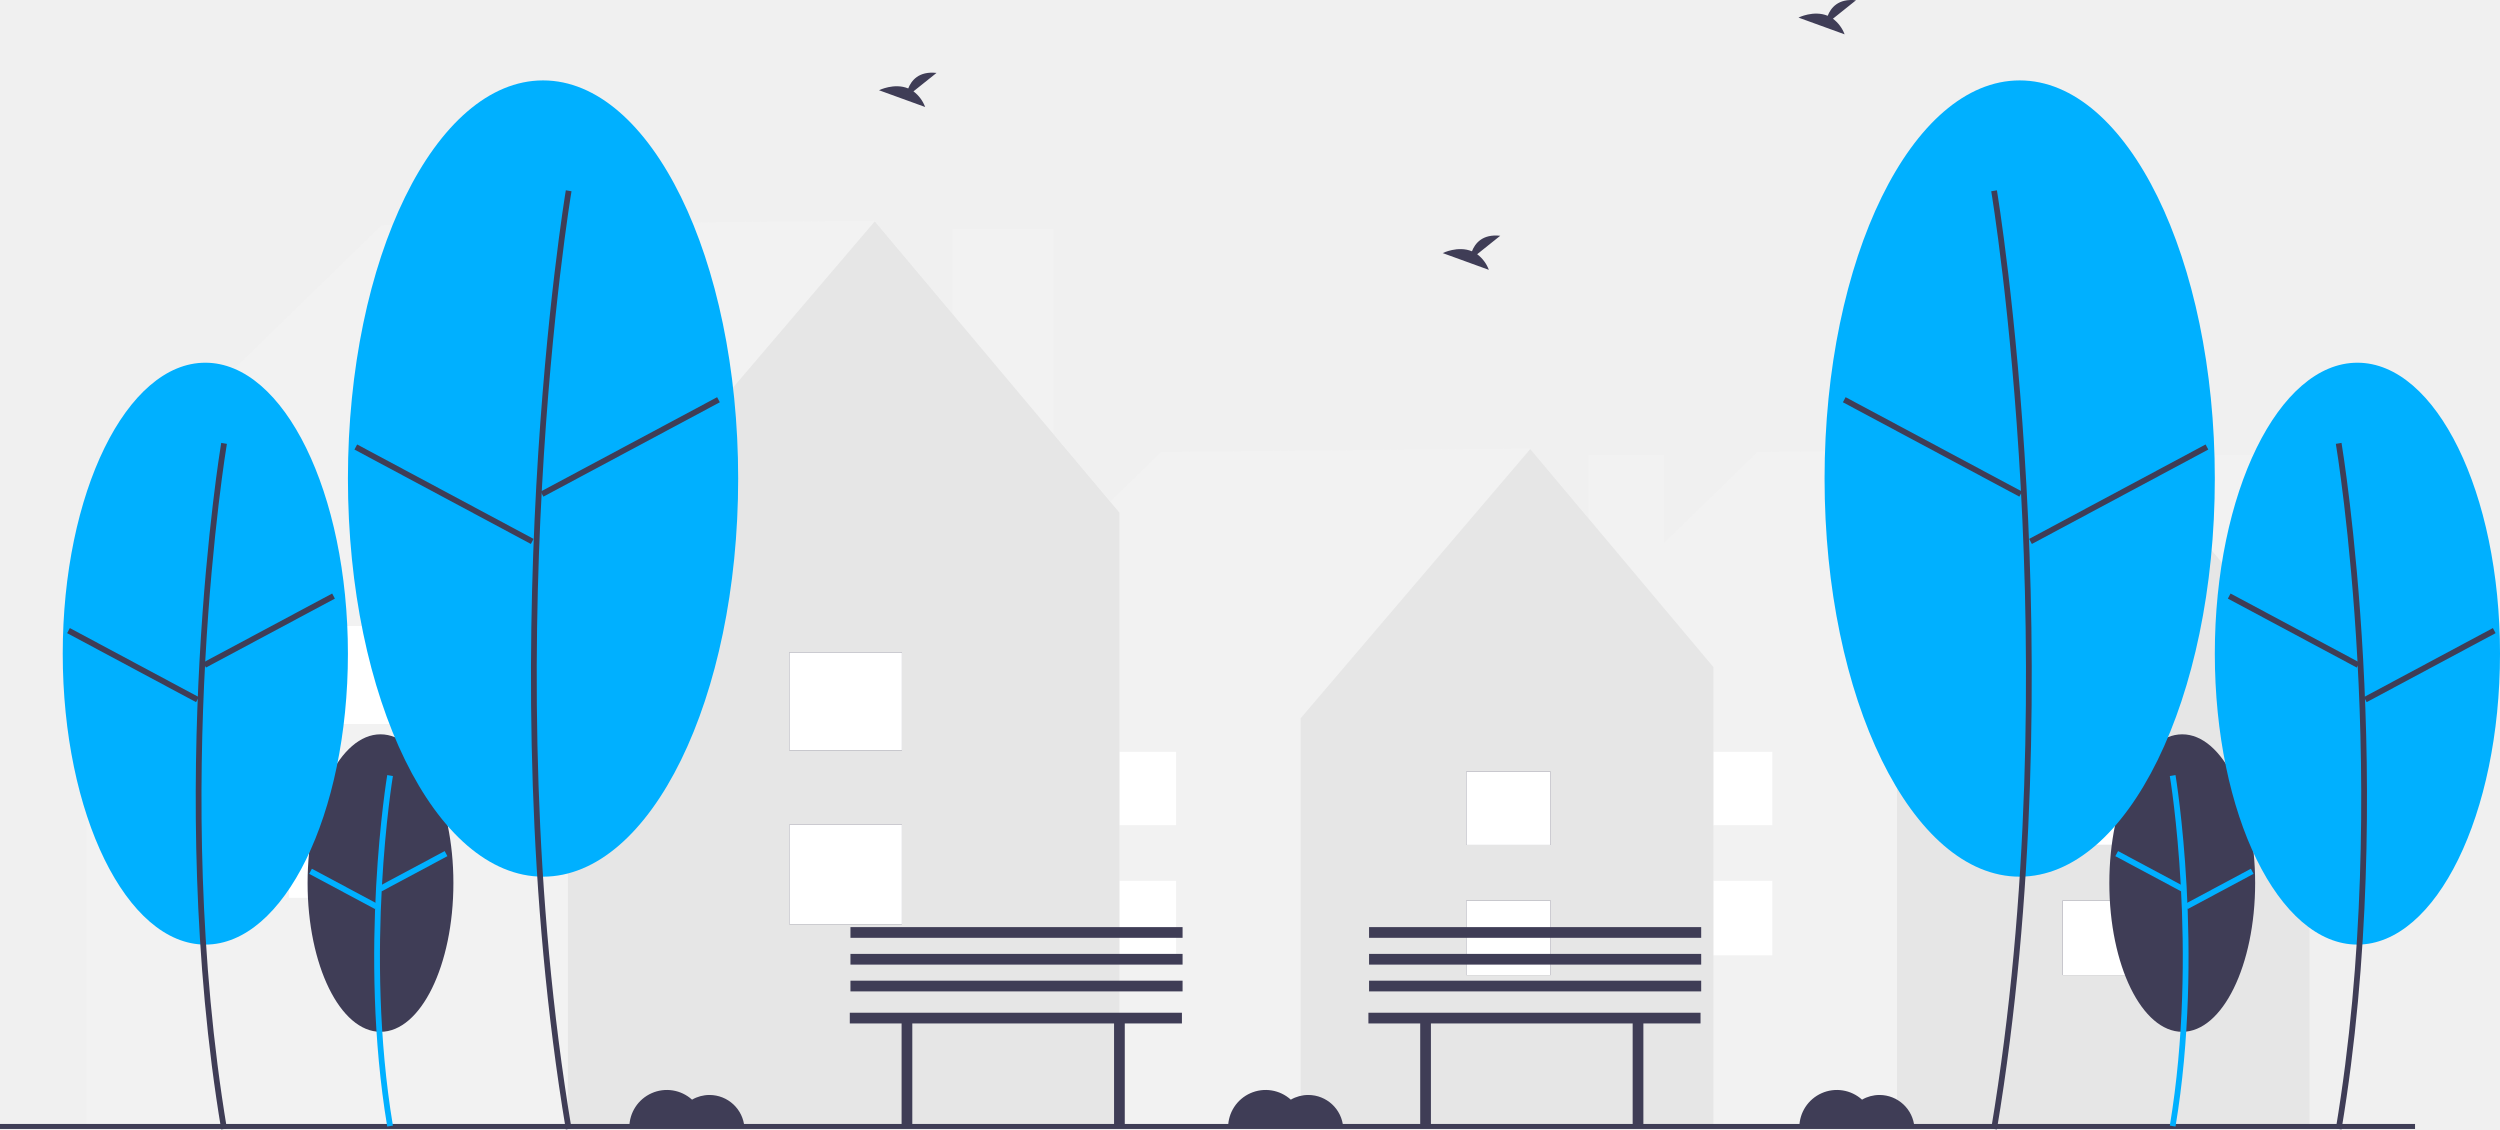
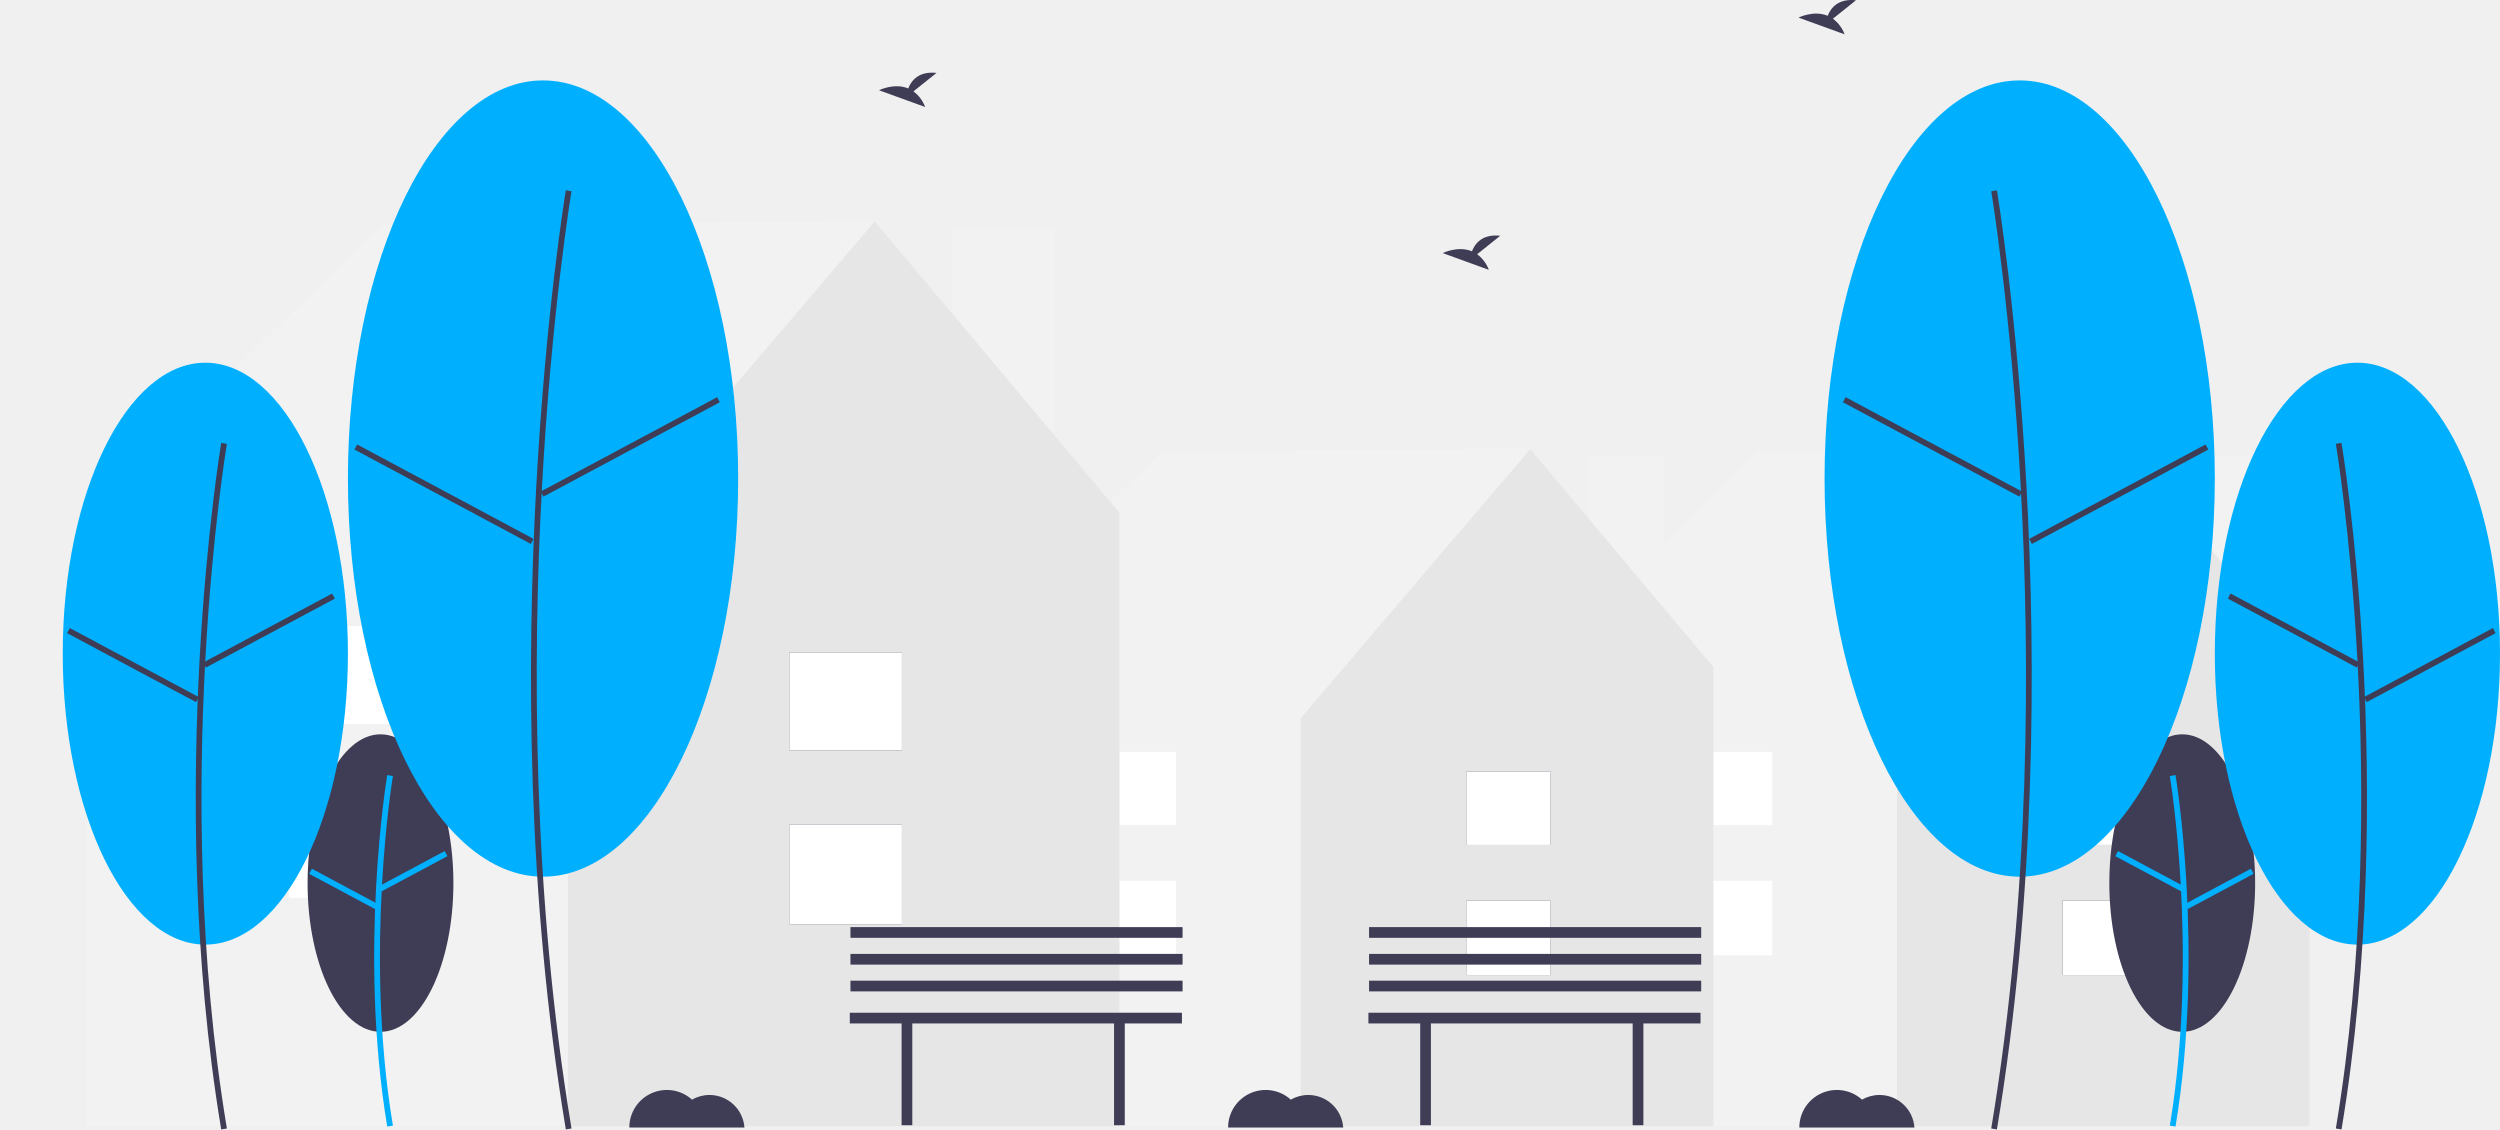
<svg xmlns="http://www.w3.org/2000/svg" id="be3e1a43-0c7b-454d-900a-5620992e061d" data-name="Layer 1" width="997.861" height="450.808" viewBox="0 0 997.861 450.808">
  <rect x="871.992" y="181.558" width="30.159" height="104.398" fill="#f2f2f2" />
  <polygon points="922.068 266.317 848.715 179.052 701.475 180.398 612.156 267.396 613.961 268.556 613.316 268.556 613.316 449.513 921.871 449.513 921.871 268.556 922.068 266.317" fill="#f2f2f2" />
  <polygon points="848.792 179.238 757.154 286.674 757.154 449.513 921.871 449.513 921.871 266.236 848.792 179.238" fill="#e6e6e6" />
  <rect x="823.272" y="359.461" width="33.639" height="29.733" fill="#3f3d56" />
  <rect x="823.272" y="307.996" width="33.639" height="29.262" fill="#3f3d56" />
  <rect x="823.272" y="359.461" width="33.639" height="29.733" fill="#fff" />
  <rect x="823.272" y="307.996" width="33.639" height="29.262" fill="#fff" />
  <rect x="673.777" y="351.571" width="33.639" height="29.733" fill="#fff" />
  <rect x="673.777" y="300.106" width="33.639" height="29.262" fill="#fff" />
  <rect x="633.992" y="181.558" width="30.159" height="104.398" fill="#f2f2f2" />
  <polygon points="684.068 266.317 610.715 179.052 463.475 180.398 374.156 267.396 375.961 268.556 375.316 268.556 375.316 449.513 683.871 449.513 683.871 268.556 684.068 266.317" fill="#f2f2f2" />
  <polygon points="610.792 179.238 519.154 286.674 519.154 449.513 683.871 449.513 683.871 266.236 610.792 179.238" fill="#e6e6e6" />
  <rect x="585.272" y="359.461" width="33.639" height="29.733" fill="#3f3d56" />
  <rect x="585.272" y="307.996" width="33.639" height="29.262" fill="#3f3d56" />
  <rect x="585.272" y="359.461" width="33.639" height="29.733" fill="#fff" />
  <rect x="585.272" y="307.996" width="33.639" height="29.262" fill="#fff" />
  <rect x="435.777" y="351.571" width="33.639" height="29.733" fill="#fff" />
  <rect x="435.777" y="300.106" width="33.639" height="29.262" fill="#fff" />
  <rect x="380.154" y="91.46" width="40.3" height="139.501" fill="#f2f2f2" />
  <polygon points="447.068 204.718 349.051 88.112 152.302 89.91 32.951 206.161 35.362 207.711 34.501 207.711 34.501 449.513 446.804 449.513 446.804 207.711 447.068 204.718" fill="#f2f2f2" />
  <polygon points="349.153 88.36 226.702 231.921 226.702 449.513 446.804 449.513 446.804 204.611 349.153 88.36" fill="#e6e6e6" />
  <rect x="315.053" y="329.181" width="44.95" height="39.731" fill="#3f3d56" />
  <rect x="315.053" y="260.412" width="44.95" height="39.101" fill="#3f3d56" />
  <rect x="315.053" y="329.181" width="44.95" height="39.731" fill="#fff" />
  <rect x="315.053" y="260.412" width="44.95" height="39.101" fill="#fff" />
  <rect x="115.29" y="318.639" width="44.95" height="39.731" fill="#fff" />
  <rect x="115.29" y="249.869" width="44.95" height="39.101" fill="#fff" />
-   <rect y="448.62" width="963.951" height="2" fill="#3f3d56" />
  <ellipse cx="151.872" cy="352.472" rx="29.099" ry="59.374" fill="#3f3d56" />
  <path d="M255.629,674.254c-11.655-69.925-.117-139.598.001-140.293l2.267.384c-.117.692-11.588,69.998.001,139.532Z" transform="translate(-101.0694 -224.5959)" fill="#00b0ff" />
  <rect x="251.026" y="571.202" width="29.841" height="2.3" transform="translate(-339.5816 -31.50095) rotate(-28.1416)" fill="#00b0ff" />
  <rect x="237.023" y="564.485" width="2.3" height="29.842" transform="translate(-486.1247 291.3715) rotate(-61.84204)" fill="#00b0ff" />
  <ellipse cx="81.955" cy="260.903" rx="56.915" ry="116.129" fill="#00b0ff" />
  <path d="M189.364,675.404c-22.765-136.585-.23-272.673.001-274.032l2.267.384c-.23,1.355-22.698,137.077.001,273.271Z" transform="translate(-101.0694 -224.5959)" fill="#3f3d56" />
  <rect x="179.276" y="475.125" width="58.368" height="2.3" transform="translate(-301.0624 -69.97216) rotate(-28.1416)" fill="#3f3d56" />
  <rect x="152.989" y="460.889" width="2.3" height="58.368" transform="translate(-451.7425 170.111) rotate(-61.84258)" fill="#3f3d56" />
  <ellipse cx="216.754" cy="191.008" rx="77.883" ry="158.914" fill="#00b0ff" />
  <path d="M326.916,675.404c-31.14-186.837-.314-372.992.001-374.851l2.267.384c-.314,1.855-31.074,187.644.001,374.089Z" transform="translate(-101.0694 -224.5959)" fill="#3f3d56" />
  <rect x="312.694" y="401.831" width="79.871" height="2.3" transform="translate(-249.45 -10.63875) rotate(-28.1416)" fill="#3f3d56" />
  <rect x="277.146" y="381.926" width="2.3" height="79.871" transform="translate(-326.0358 243.5579) rotate(-61.84329)" fill="#3f3d56" />
  <ellipse cx="871.029" cy="352.472" rx="29.099" ry="59.374" fill="#3f3d56" />
  <path d="M969.412,674.254c11.655-69.925.117-139.598-.001-140.293l-2.267.384c.117.692,11.588,69.998-.001,139.532Z" transform="translate(-101.0694 -224.5959)" fill="#00b0ff" />
  <rect x="957.944" y="557.431" width="2.3" height="29.841" transform="translate(-99.02545 923.5193) rotate(-61.8584)" fill="#00b0ff" />
  <rect x="971.946" y="578.256" width="29.842" height="2.3" transform="translate(-257.6977 309.6834) rotate(-28.15796)" fill="#00b0ff" />
  <ellipse cx="940.946" cy="260.903" rx="56.915" ry="116.129" fill="#00b0ff" />
  <path d="M1035.676,675.404c22.765-136.585.23-272.673-.001-274.032l-2.267.384c.23,1.355,22.698,137.077-.001,273.271Z" transform="translate(-101.0694 -224.5959)" fill="#3f3d56" />
  <rect x="1015.43" y="447.091" width="2.3" height="58.368" transform="translate(16.06635 923.4476) rotate(-61.8584)" fill="#3f3d56" />
  <rect x="1041.717" y="488.923" width="58.368" height="2.3" transform="translate(-205.5961 338.7557) rotate(-28.15742)" fill="#3f3d56" />
  <ellipse cx="806.148" cy="191.008" rx="77.883" ry="158.914" fill="#00b0ff" />
  <path d="M898.124,675.404c31.14-186.837.314-372.992-.001-374.851l-2.267.384c.314,1.855,31.074,187.644-.001,374.089Z" transform="translate(-101.0694 -224.5959)" fill="#3f3d56" />
  <rect x="871.261" y="363.045" width="2.3" height="79.871" transform="translate(4.52428 757.5963) rotate(-61.8584)" fill="#3f3d56" />
  <rect x="906.809" y="420.712" width="79.871" height="2.3" transform="translate(-188.1019 272.0814) rotate(-28.15671)" fill="#3f3d56" />
  <path d="M690.674,326.062l9.206-7.363c-7.151-.789-10.09,3.111-11.292,6.198-5.587-2.32-11.669.72-11.669.72l18.419,6.687A13.938,13.938,0,0,0,690.674,326.062Z" transform="translate(-101.0694 -224.5959)" fill="#3f3d56" />
  <path d="M465.674,261.062l9.206-7.363c-7.151-.789-10.09,3.111-11.292,6.198-5.587-2.32-11.669.72-11.669.72l18.419,6.687A13.938,13.938,0,0,0,465.674,261.062Z" transform="translate(-101.0694 -224.5959)" fill="#3f3d56" />
  <path d="M832.674,232.062l9.206-7.363c-7.151-.789-10.09,3.111-11.292,6.198-5.587-2.32-11.669.72-11.669.72l18.419,6.687A13.938,13.938,0,0,0,832.674,232.062Z" transform="translate(-101.0694 -224.5959)" fill="#3f3d56" />
  <path d="M851.26,661.648a13.918,13.918,0,0,0-6.97,1.87A14.982,14.982,0,0,0,819.26,674.648h45.95A13.99,13.99,0,0,0,851.26,661.648Z" transform="translate(-101.0694 -224.5959)" fill="#3f3d56" />
  <path d="M384.26,661.648a13.918,13.918,0,0,0-6.97,1.87A14.982,14.982,0,0,0,352.26,674.648h45.95A13.99,13.99,0,0,0,384.26,661.648Z" transform="translate(-101.0694 -224.5959)" fill="#3f3d56" />
  <path d="M623.26,661.648a13.918,13.918,0,0,0-6.97,1.87A14.982,14.982,0,0,0,591.26,674.648h45.95A13.99,13.99,0,0,0,623.26,661.648Z" transform="translate(-101.0694 -224.5959)" fill="#3f3d56" />
  <polygon points="471.759 404.228 339.191 404.228 339.191 408.504 359.866 408.504 359.866 449.13 364.142 449.13 364.142 408.504 444.669 408.504 444.669 449.13 448.946 449.13 448.946 408.504 471.759 408.504 471.759 404.228" fill="#3f3d56" />
  <rect x="339.452" y="391.434" width="132.568" height="4.276" fill="#3f3d56" />
  <rect x="339.452" y="380.743" width="132.568" height="4.276" fill="#3f3d56" />
  <rect x="339.452" y="370.052" width="132.568" height="4.276" fill="#3f3d56" />
  <polygon points="678.759 404.228 546.191 404.228 546.191 408.504 566.866 408.504 566.866 449.13 571.142 449.13 571.142 408.504 651.669 408.504 651.669 449.13 655.946 449.13 655.946 408.504 678.759 408.504 678.759 404.228" fill="#3f3d56" />
  <rect x="546.452" y="391.434" width="132.568" height="4.276" fill="#3f3d56" />
  <rect x="546.452" y="380.743" width="132.568" height="4.276" fill="#3f3d56" />
  <rect x="546.452" y="370.052" width="132.568" height="4.276" fill="#3f3d56" />
</svg>
